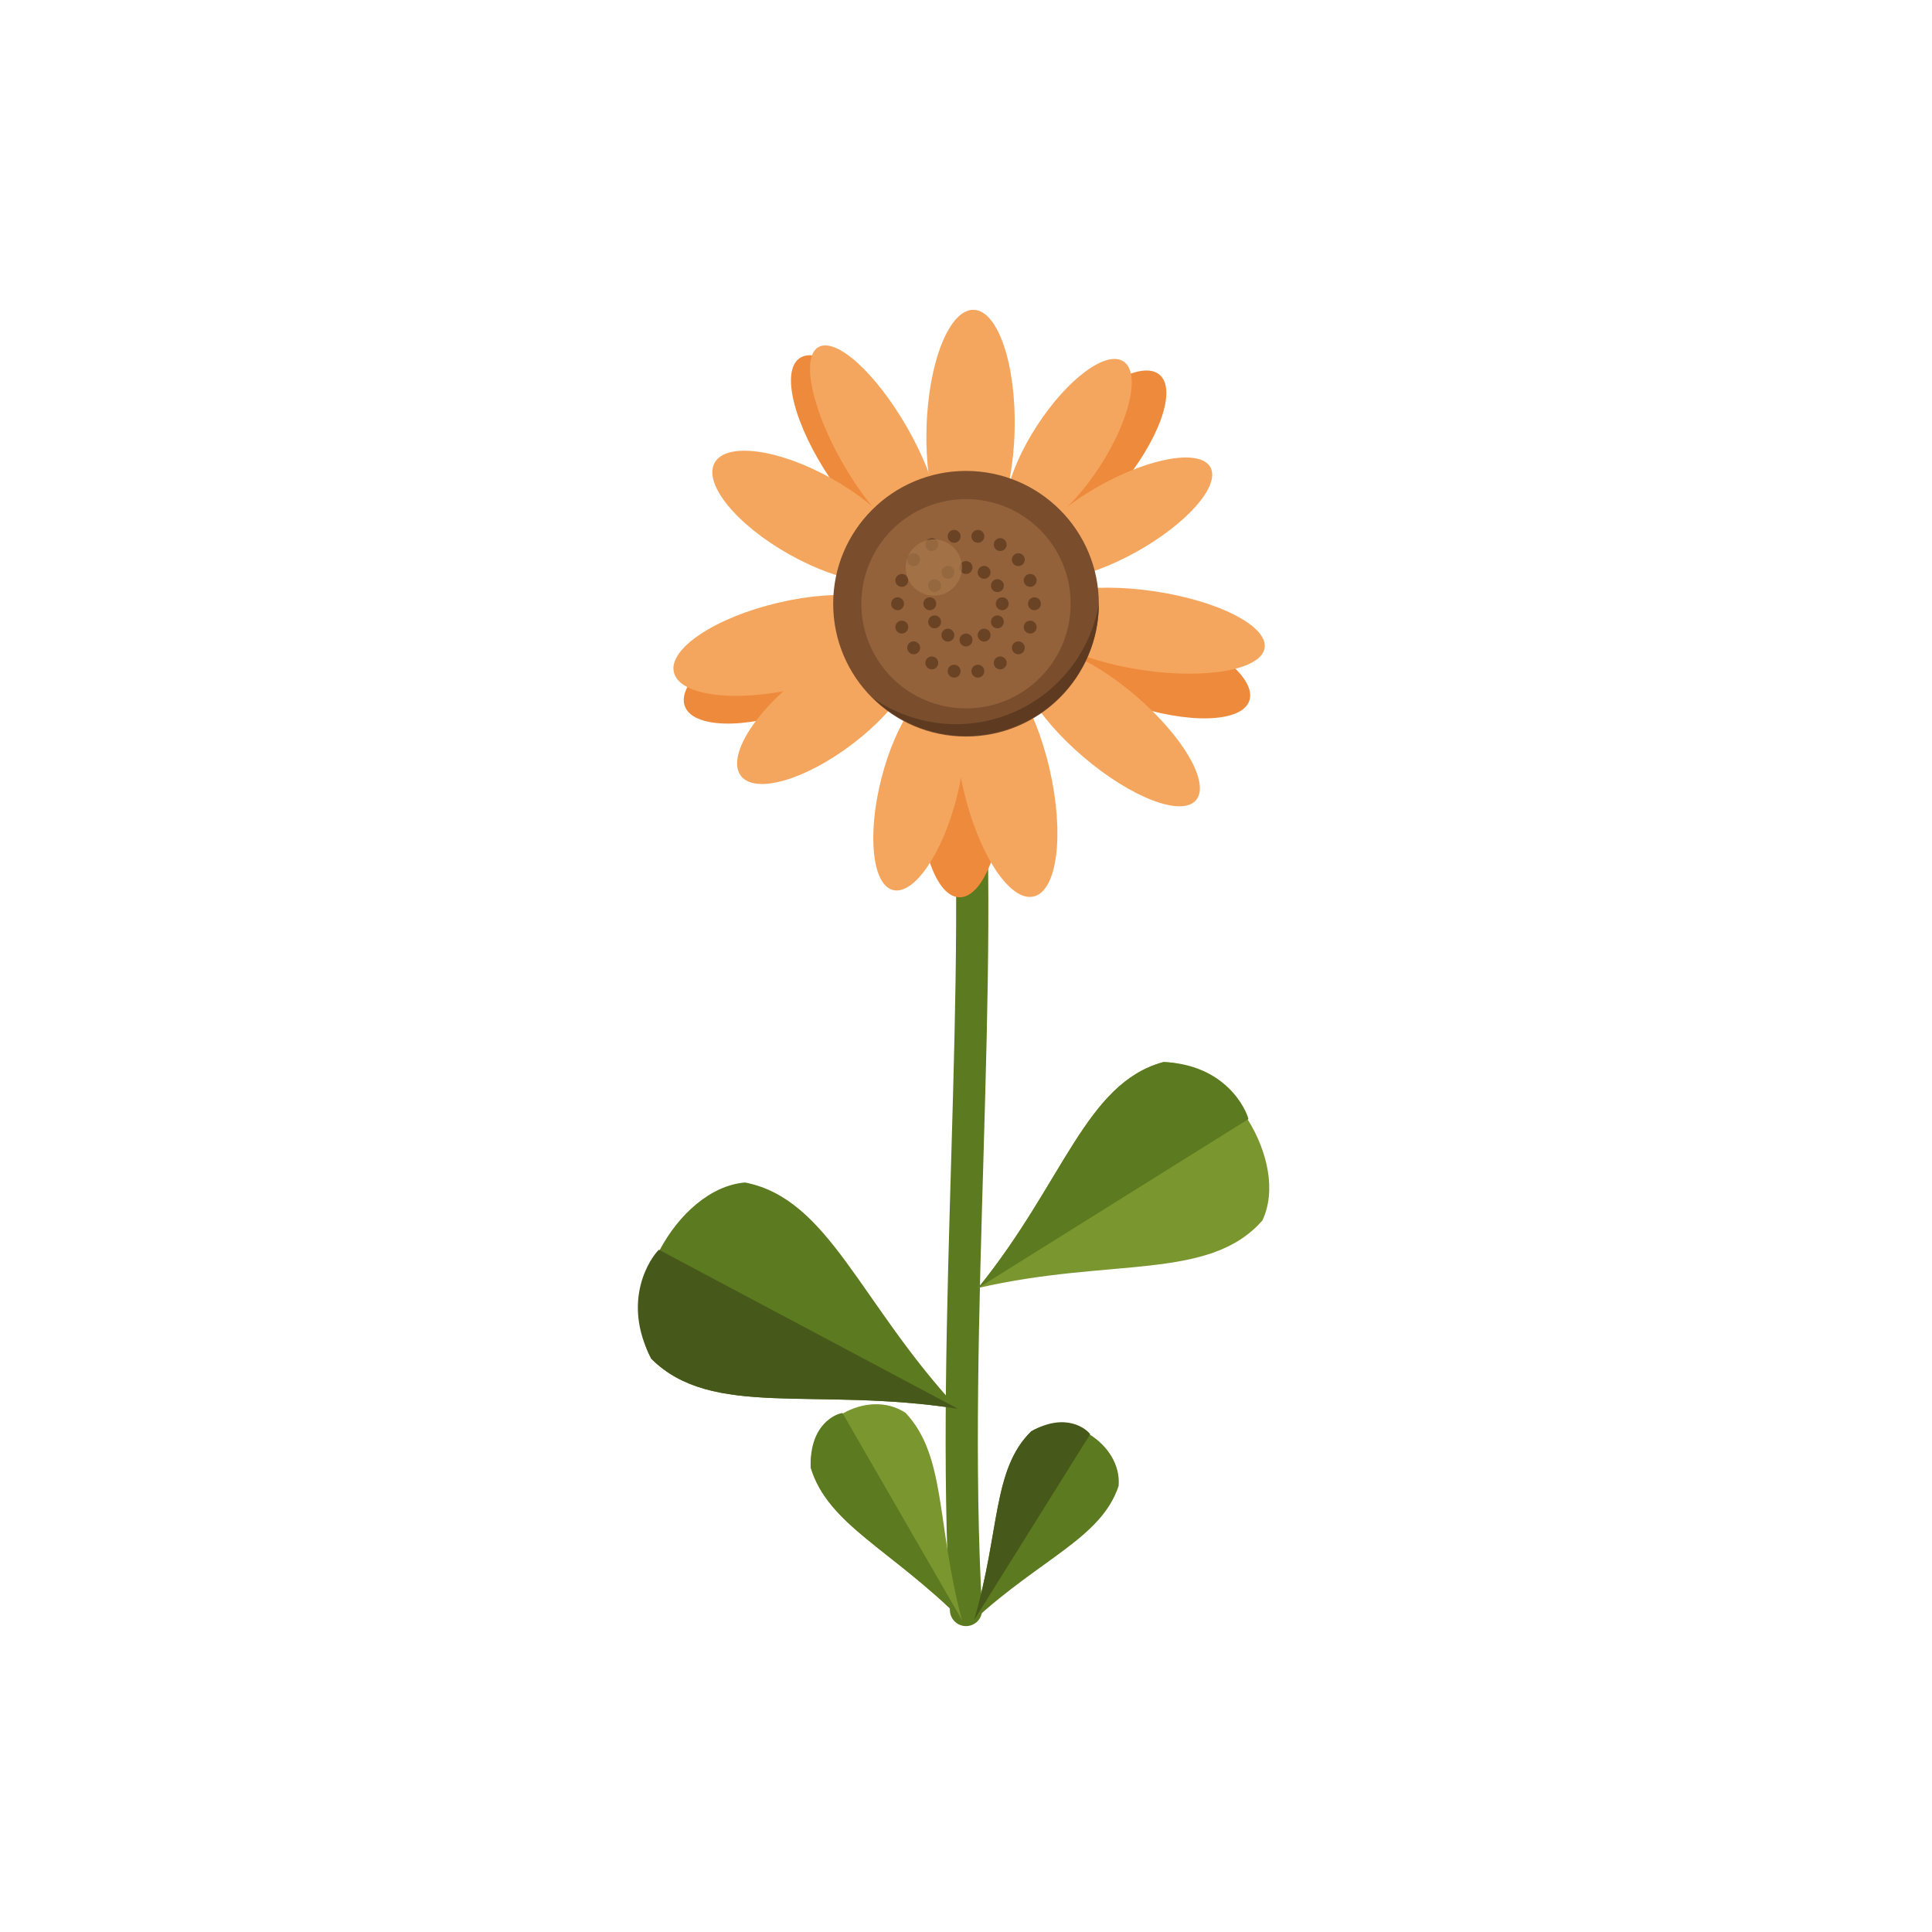
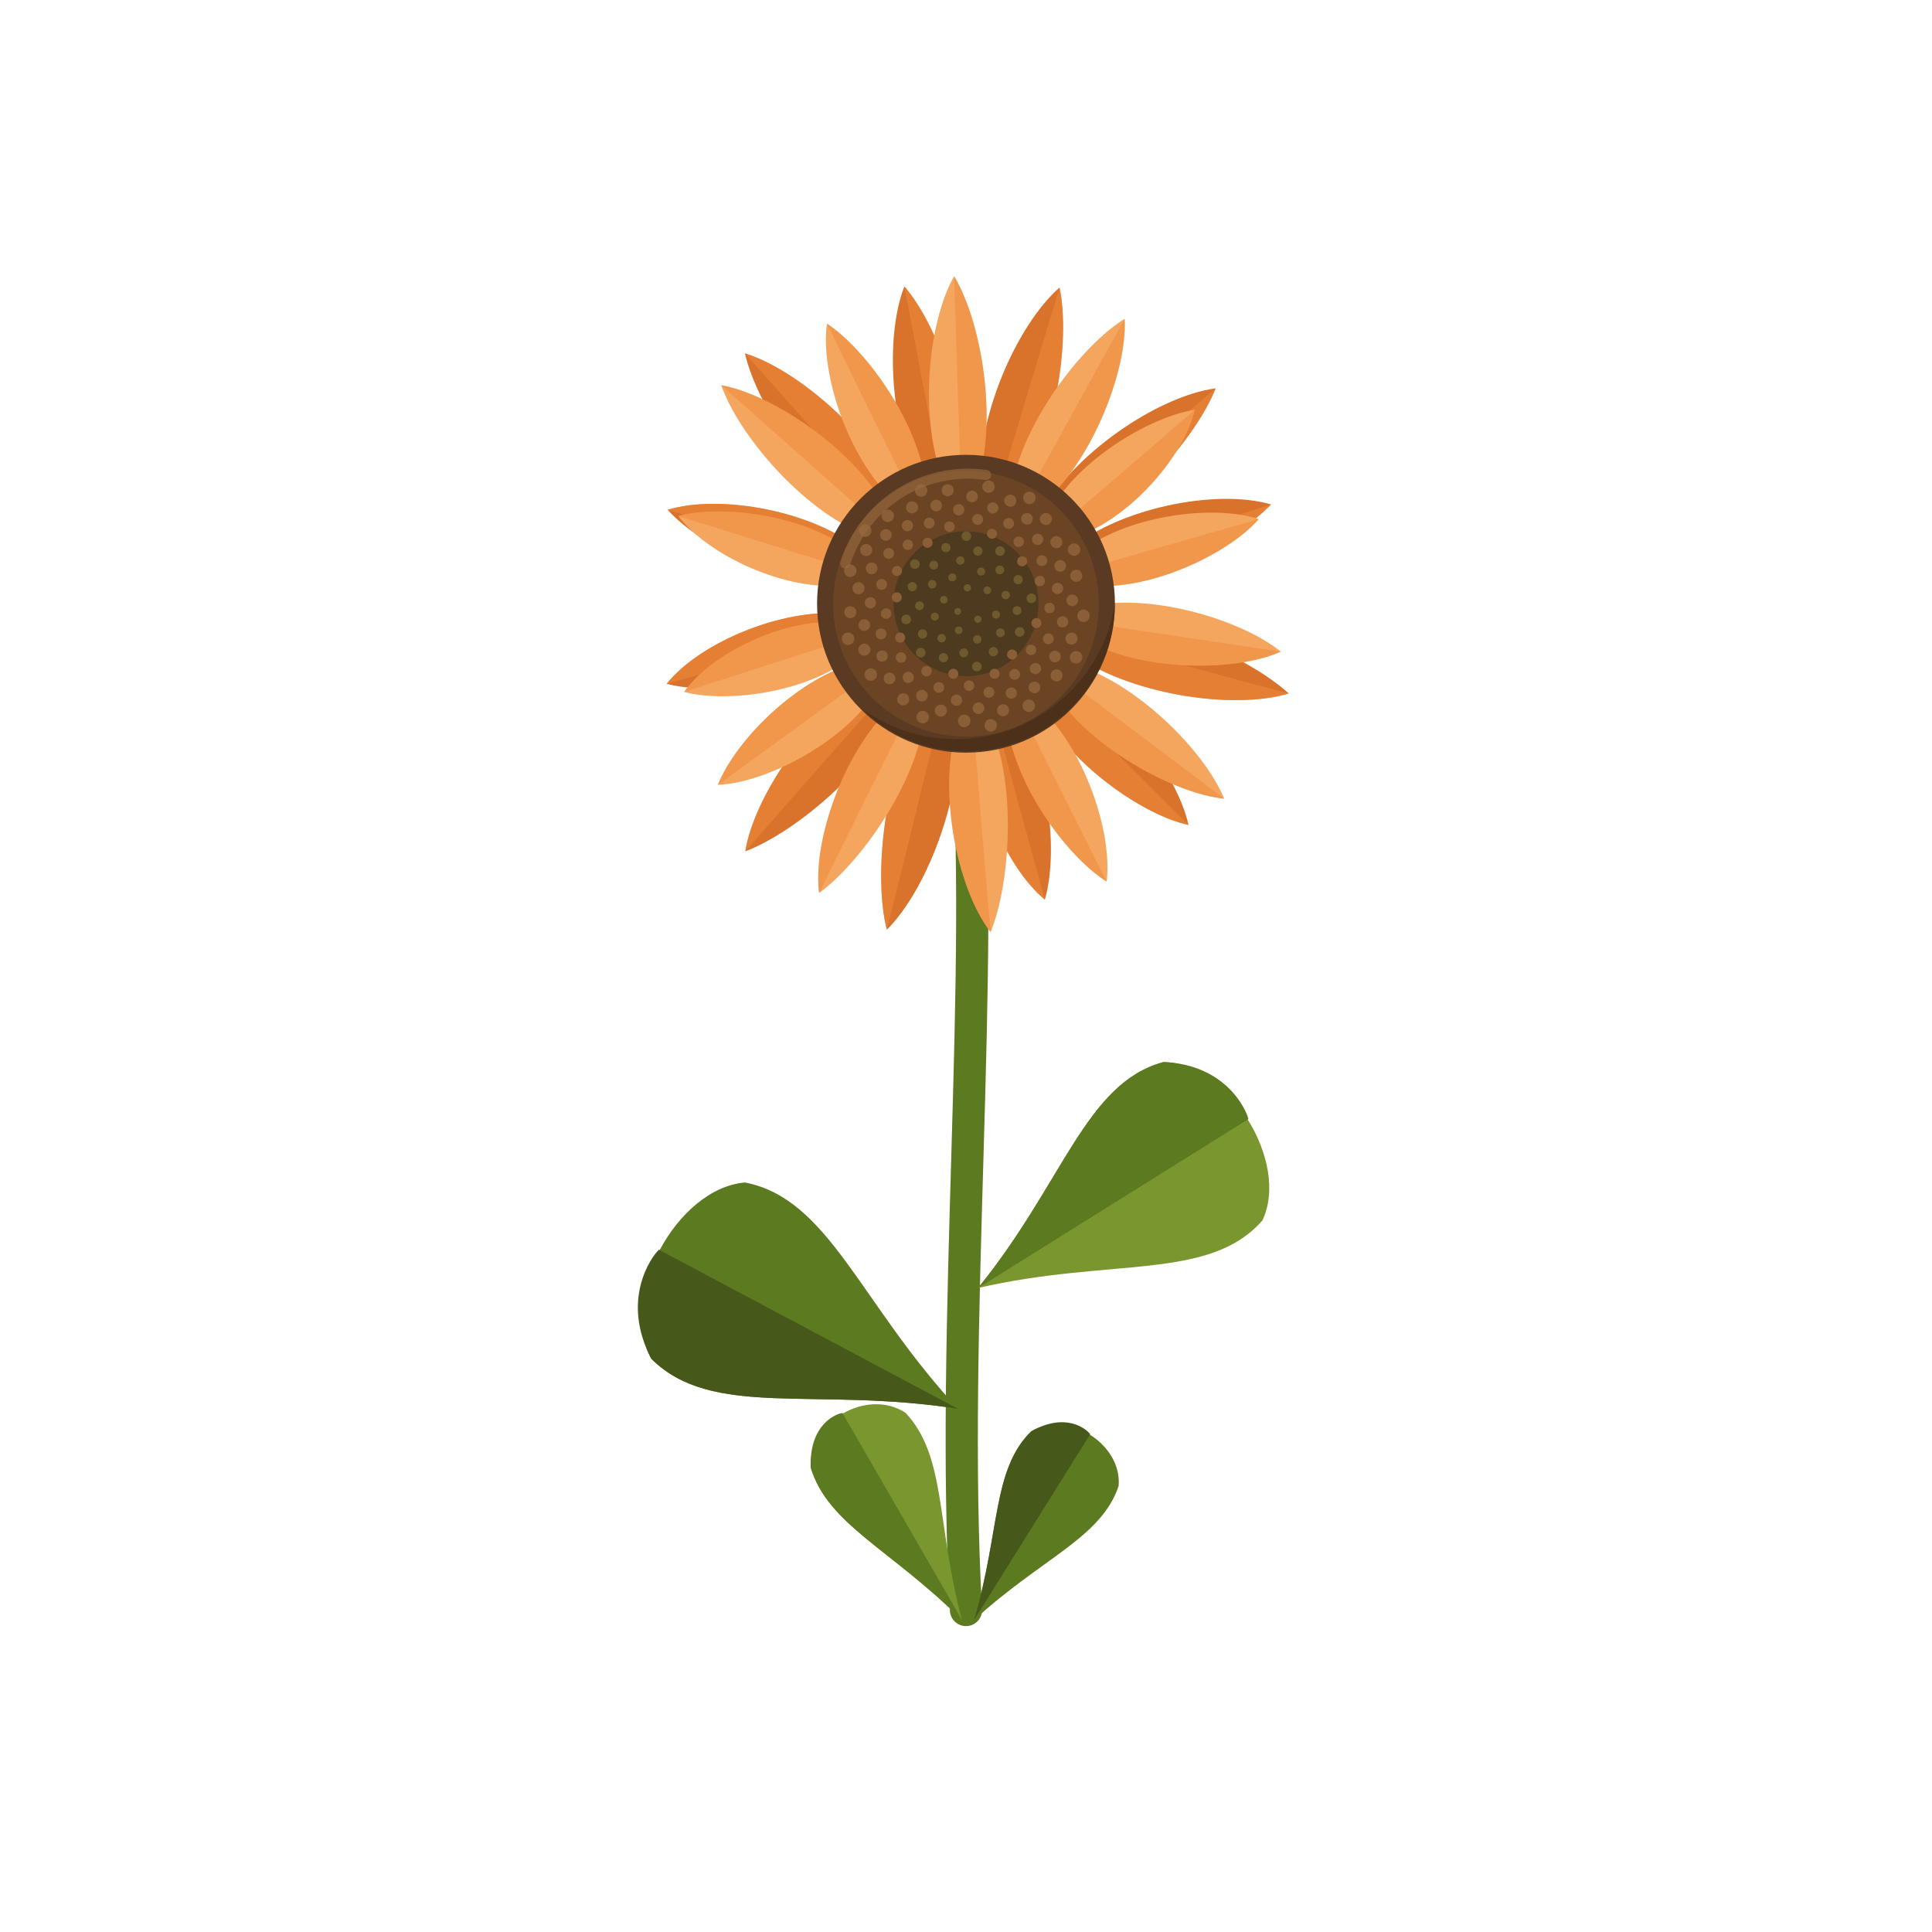
<svg xmlns="http://www.w3.org/2000/svg" viewBox="0 0 960 960" width="960" height="960">
  <path d="M480 800 C472 660 490 480 480 360" fill="none" stroke="#5C7A1F" stroke-width="16" stroke-linecap="round" />
  <g transform="translate(476 700) rotate(-62)">
    <path d="M0 0 C-23.6 -68.0 -62.0 -105.4 -49.6 -146.2 C-31.0 -175.1 31.0 -175.1 49.6 -146.2 C62.0 -105.4 23.6 -68.0 0 0 Z" fill="#5C7A1F" />
    <path d="M0 0 C-23.6 -68.0 -62.0 -105.4 -49.6 -146.2 C-31.0 -173.4 -5.0 -170.0 0 -168.3 Z" fill="#46591A" />
  </g>
  <g transform="translate(486 640) rotate(58)">
    <path d="M0 0 C-22.0 -64.0 -58.0 -99.2 -46.4 -137.6 C-29.0 -164.8 29.0 -164.8 46.4 -137.6 C58.0 -99.2 22.0 -64.0 0 0 Z" fill="#7A962E" />
    <path d="M0 0 C-22.0 -64.0 -58.0 -99.2 -46.4 -137.6 C-29.0 -163.2 -4.6 -160.0 0 -158.4 Z" fill="#5C7A1F" />
  </g>
  <g transform="translate(478 805) rotate(-30)">
    <path d="M0 0 C-12.9 -48.0 -34.0 -74.4 -27.2 -103.2 C-17.0 -123.6 17.0 -123.6 27.2 -103.2 C34.0 -74.4 12.9 -48.0 0 0 Z" fill="#7A962E" />
    <path d="M0 0 C-12.9 -48.0 -34.0 -74.4 -27.2 -103.2 C-17.0 -122.4 -2.7 -120.0 0 -118.8 Z" fill="#5C7A1F" />
  </g>
  <g transform="translate(484 805) rotate(32)">
    <path d="M0 0 C-12.2 -44.0 -32.0 -68.2 -25.6 -94.6 C-16.0 -113.3 16.0 -113.3 25.6 -94.6 C32.0 -68.2 12.2 -44.0 0 0 Z" fill="#5C7A1F" />
    <path d="M0 0 C-12.2 -44.0 -32.0 -68.2 -25.6 -94.6 C-16.0 -112.2 -2.6 -110.0 0 -108.9 Z" fill="#46591A" />
  </g>
-   <ellipse cx="480" cy="207.5" rx="21" ry="56.5" fill="#EE8A3C" transform="rotate(40.2 480 300)" />
-   <ellipse cx="480" cy="207.3" rx="21" ry="56.1" fill="#EE8A3C" transform="rotate(108.9 480 300)" />
-   <ellipse cx="480" cy="210.2" rx="21" ry="56.1" fill="#EE8A3C" transform="rotate(181.3 480 300)" />
-   <ellipse cx="480" cy="204.1" rx="21" ry="52.8" fill="#EE8A3C" transform="rotate(250.0 480 300)" />
-   <ellipse cx="480" cy="211.1" rx="21" ry="58.5" fill="#EE8A3C" transform="rotate(325.9 480 300)" />
-   <ellipse cx="480" cy="213.5" rx="21.9" ry="59.6" fill="#F5A65E" transform="rotate(1.5 480 300)" />
-   <ellipse cx="480" cy="206.6" rx="18.6" ry="50.2" fill="#F5A65E" transform="rotate(33.0 480 300)" />
-   <ellipse cx="480" cy="213.3" rx="18.8" ry="52.4" fill="#F5A65E" transform="rotate(60.8 480 300)" />
-   <ellipse cx="480" cy="208.4" rx="19.8" ry="58.4" fill="#F5A65E" transform="rotate(98.4 480 300)" />
-   <ellipse cx="480" cy="206.3" rx="20.0" ry="56.6" fill="#F5A65E" transform="rotate(130.5 480 300)" />
-   <ellipse cx="480" cy="210.7" rx="22.0" ry="60.0" fill="#F5A65E" transform="rotate(167.0 480 300)" />
-   <ellipse cx="480" cy="205.5" rx="19.3" ry="52.3" fill="#F5A65E" transform="rotate(194.3 480 300)" />
-   <ellipse cx="480" cy="213.2" rx="21.1" ry="54.0" fill="#F5A65E" transform="rotate(232.6 480 300)" />
-   <ellipse cx="480" cy="209.4" rx="21.8" ry="58.5" fill="#F5A65E" transform="rotate(256.8 480 300)" />
-   <ellipse cx="480" cy="211.5" rx="21.6" ry="54.7" fill="#F5A65E" transform="rotate(299.3 480 300)" />
-   <ellipse cx="480" cy="209.2" rx="18.3" ry="56.3" fill="#F5A65E" transform="rotate(330.1 480 300)" />
-   <circle cx="480" cy="300" r="66" fill="#7A4E2D" />
-   <circle cx="480" cy="300" r="52" fill="#93613A" />
-   <path d="M546 300 A66 66 0 0 1 434 347 A72 72 0 0 0 546 300 Z" fill="#5E3A20" />
-   <circle cx="498.0" cy="300.0" r="3.2" fill="#6A4325" />
-   <circle cx="495.6" cy="309.0" r="3.2" fill="#6A4325" />
-   <circle cx="489.0" cy="315.6" r="3.2" fill="#6A4325" />
-   <circle cx="480.0" cy="318.0" r="3.2" fill="#6A4325" />
-   <circle cx="471.0" cy="315.6" r="3.2" fill="#6A4325" />
-   <circle cx="464.4" cy="309.0" r="3.2" fill="#6A4325" />
-   <circle cx="462.0" cy="300.0" r="3.2" fill="#6A4325" />
-   <circle cx="464.4" cy="291.0" r="3.2" fill="#6A4325" />
-   <circle cx="471.0" cy="284.4" r="3.2" fill="#6A4325" />
-   <circle cx="480.0" cy="282.0" r="3.2" fill="#6A4325" />
-   <circle cx="489.0" cy="284.4" r="3.2" fill="#6A4325" />
-   <circle cx="495.6" cy="291.0" r="3.2" fill="#6A4325" />
-   <circle cx="514.0" cy="300.0" r="3.2" fill="#6A4325" />
-   <circle cx="511.9" cy="311.6" r="3.2" fill="#6A4325" />
-   <circle cx="506.0" cy="321.9" r="3.2" fill="#6A4325" />
-   <circle cx="497.0" cy="329.4" r="3.2" fill="#6A4325" />
-   <circle cx="485.9" cy="333.5" r="3.2" fill="#6A4325" />
-   <circle cx="474.1" cy="333.5" r="3.2" fill="#6A4325" />
-   <circle cx="463.0" cy="329.4" r="3.2" fill="#6A4325" />
-   <circle cx="454.0" cy="321.9" r="3.2" fill="#6A4325" />
-   <circle cx="448.1" cy="311.6" r="3.2" fill="#6A4325" />
-   <circle cx="446.0" cy="300.0" r="3.2" fill="#6A4325" />
-   <circle cx="448.1" cy="288.4" r="3.2" fill="#6A4325" />
-   <circle cx="454.0" cy="278.1" r="3.2" fill="#6A4325" />
-   <circle cx="463.0" cy="270.6" r="3.2" fill="#6A4325" />
-   <circle cx="474.1" cy="266.5" r="3.2" fill="#6A4325" />
-   <circle cx="485.9" cy="266.5" r="3.2" fill="#6A4325" />
-   <circle cx="497.0" cy="270.6" r="3.2" fill="#6A4325" />
-   <circle cx="506.0" cy="278.1" r="3.2" fill="#6A4325" />
-   <circle cx="511.9" cy="288.4" r="3.2" fill="#6A4325" />
-   <circle cx="464" cy="282" r="14" fill="#A8774A" opacity=".7" />
+   <g transform="translate(495.4 246.2) rotate(16.0)">
+     <path d="M-8.4 0 C-21.0 -32.4 -14.0 -84.1 1.4 -107.9 C14.0 -84.1 21.0 -32.4 8.4 0 Z" fill="#D9722A" />
+     <path d="M0 0 Q0.6 -53.9 1.4 -107.9 C14.0 -84.1 21.0 -32.4 8.4 0 Z" fill="#EE8A3C" opacity=".55" />
+   </g>
+   <g transform="translate(522.0 262.9) rotate(48.5)">
+     <path d="M-8.4 0 C-21.0 -32.4 -14.0 -84.1 2.0 -107.8 C14.0 -84.1 21.0 -32.4 8.4 0 Z" fill="#D9722A" />
+     <path d="M0 0 Q0.8 -53.9 2.0 -107.8 C14.0 -84.1 21.0 -32.4 8.4 0 Z" fill="#EE8A3C" opacity=".55" />
+   </g>
+   <g transform="translate(533.0 282.0) rotate(71.2)">
+     <path d="M-8.4 0 C-21.0 -31.0 -14.0 -80.7 2.1 -103.4 C14.0 -80.7 21.0 -31.0 8.4 0 Z" fill="#D9722A" />
+     <path d="M0 0 Q0.9 -51.7 2.1 -103.4 C14.0 -80.7 21.0 -31.0 8.4 0 Z" fill="#EE8A3C" opacity=".55" />
+   </g>
+   <g transform="translate(533.8 315.6) rotate(106.2)">
+     <path d="M-8.4 0 C-21.0 -33.1 -14.0 -86.1 -1.9 -110.4 C14.0 -86.1 21.0 -33.1 8.4 0 Z" fill="#D9722A" />
+     <path d="M0 0 Q-0.7 -55.2 -1.9 -110.4 C14.0 -86.1 21.0 -33.1 8.4 0 Z" fill="#EE8A3C" opacity=".55" />
+   </g>
+   <g transform="translate(519.8 339.4) rotate(134.8)">
+     <path d="M-8.4 0 C-21.0 -30.0 -14.0 -78.0 0.2 -99.9 C14.0 -78.0 21.0 -30.0 8.4 0 Z" fill="#D9722A" />
+     <path d="M0 0 Q0.1 -50.0 0.2 -99.9 C14.0 -78.0 21.0 -30.0 8.4 0 Z" fill="#EE8A3C" opacity=".55" />
+   </g>
+   <g transform="translate(493.9 354.2) rotate(165.6)">
+     <path d="M-8.4 0 C-21.0 -28.9 -14.0 -75.0 -1.4 -96.2 C14.0 -75.0 21.0 -28.9 8.4 0 Z" fill="#D9722A" />
+     <path d="M0 0 Q-0.5 -48.1 -1.4 -96.2 C14.0 -75.0 21.0 -28.9 8.4 0 Z" fill="#EE8A3C" opacity=".55" />
+   </g>
+   <g transform="translate(467.2 354.5) rotate(193.2)">
+     <path d="M-8.4 0 C-21.0 -33.2 -14.0 -86.3 1.3 -110.7 C14.0 -86.3 21.0 -33.2 8.4 0 Z" fill="#D9722A" />
+     <path d="M0 0 Q0.5 -55.3 1.3 -110.7 C14.0 -86.3 21.0 -33.2 8.4 0 Z" fill="#EE8A3C" opacity=".55" />
+   </g>
+   <g transform="translate(442.3 341.4) rotate(222.3)">
+     <path d="M-8.4 0 C-21.0 -32.6 -14.0 -84.8 -1.7 -108.8 C14.0 -84.8 21.0 -32.6 8.4 0 Z" fill="#D9722A" />
+     <path d="M0 0 Q-0.7 -54.4 -1.7 -108.8 C14.0 -84.8 21.0 -32.6 8.4 0 Z" fill="#EE8A3C" opacity=".55" />
+   </g>
+   <g transform="translate(425.7 313.6) rotate(255.9)">
+     <path d="M-8.4 0 C-21.0 -29.4 -14.0 -76.5 -2.4 -98.0 C14.0 -76.5 21.0 -29.4 8.4 0 Z" fill="#D9722A" />
+     <path d="M0 0 Q-1.0 -49.0 -2.4 -98.0 C14.0 -76.5 21.0 -29.4 8.4 0 Z" fill="#EE8A3C" opacity=".55" />
+   </g>
+   <g transform="translate(426.7 282.7) rotate(288.0)">
+     <path d="M-8.4 0 C-21.0 -29.8 -14.0 -77.5 -1.4 -99.4 C14.0 -77.5 21.0 -29.8 8.4 0 Z" fill="#D9722A" />
+     <path d="M0 0 Q-0.5 -49.7 -1.4 -99.4 C14.0 -77.5 21.0 -29.8 8.4 0 Z" fill="#EE8A3C" opacity=".55" />
+   </g>
+   <g transform="translate(443.2 257.8) rotate(318.9)">
+     <path d="M-8.4 0 C-21.0 -33.0 -14.0 -85.8 -1.0 -110.0 C14.0 -85.8 21.0 -33.0 8.4 0 Z" fill="#D9722A" />
+     <path d="M0 0 Q-0.4 -55.0 -1.0 -110.0 C14.0 -85.8 21.0 -33.0 8.4 0 Z" fill="#EE8A3C" opacity=".55" />
+   </g>
+   <g transform="translate(469.0 245.1) rotate(348.7)">
+     <path d="M-8.4 0 C-21.0 -31.4 -14.0 -81.6 0.9 -104.6 C14.0 -81.6 21.0 -31.4 8.4 0 Z" fill="#D9722A" />
+     <path d="M0 0 Q0.3 -52.3 0.9 -104.6 C14.0 -81.6 21.0 -31.4 8.4 0 Z" fill="#EE8A3C" opacity=".55" />
+   </g>
+   <g transform="translate(477.5 240.1) rotate(-2.4)">
+     <path d="M-8.0 0 C-19.9 -30.9 -13.3 -80.3 0.9 -102.9 C13.3 -80.3 19.9 -30.9 8.0 0 Z" fill="#F5A65E" />
+     <path d="M0 0 Q0.3 -51.5 0.9 -102.9 C13.3 -80.3 19.9 -30.9 8.0 0 Z" fill="#EE8A3C" opacity=".55" />
+   </g>
+   <g transform="translate(509.5 247.8) rotate(29.4)">
+     <path d="M-8.0 0 C-19.9 -30.6 -13.3 -79.6 -0.9 -102.1 C13.3 -79.6 19.9 -30.6 8.0 0 Z" fill="#F5A65E" />
+     <path d="M0 0 Q-0.4 -51.0 -0.9 -102.1 C13.3 -79.6 19.9 -30.6 8.0 0 Z" fill="#EE8A3C" opacity=".55" />
+   </g>
+   <g transform="translate(526.2 261.7) rotate(50.3)">
+     <path d="M-8.0 0 C-19.9 -26.7 -13.3 -69.4 -1.6 -89.0 C13.3 -69.4 19.9 -26.7 8.0 0 Z" fill="#F5A65E" />
+     <path d="M0 0 Q-0.6 -44.5 -1.6 -89.0 C13.3 -69.4 19.9 -26.7 8.0 0 Z" fill="#EE8A3C" opacity=".55" />
+   </g>
+   <g transform="translate(537.6 283.1) rotate(73.7)">
+     <path d="M-8.0 0 C-19.9 -27.4 -13.3 -71.3 0.5 -91.4 C13.3 -71.3 19.9 -27.4 8.0 0 Z" fill="#F5A65E" />
+     <path d="M0 0 Q0.2 -45.7 0.5 -91.4 C13.3 -71.3 19.9 -27.4 8.0 0 Z" fill="#EE8A3C" opacity=".55" />
+   </g>
+   <g transform="translate(539.3 309.3) rotate(98.9)">
+     <path d="M-8.0 0 C-19.9 -29.5 -13.3 -76.6 -0.7 -98.2 C13.3 -76.6 19.9 -29.5 8.0 0 Z" fill="#F5A65E" />
+     <path d="M0 0 Q-0.3 -49.1 -0.7 -98.2 C13.3 -76.6 19.9 -29.5 8.0 0 Z" fill="#EE8A3C" opacity=".55" />
+   </g>
+   <g transform="translate(527.9 336.2) rotate(127.1)">
+     <path d="M-8.0 0 C-19.9 -30.2 -13.3 -78.6 -0.1 -100.7 C13.3 -78.6 19.9 -30.2 8.0 0 Z" fill="#F5A65E" />
+     <path d="M0 0 Q-0.0 -50.4 -0.1 -100.7 C13.3 -78.6 19.9 -30.2 8.0 0 Z" fill="#EE8A3C" opacity=".55" />
+   </g>
+   <g transform="translate(507.4 353.4) rotate(152.8)">
+     <path d="M-8.0 0 C-19.9 -28.4 -13.3 -73.8 0.9 -94.7 C13.3 -73.8 19.9 -28.4 8.0 0 Z" fill="#F5A65E" />
+     <path d="M0 0 Q0.4 -47.3 0.9 -94.7 C13.3 -73.8 19.9 -28.4 8.0 0 Z" fill="#EE8A3C" opacity=".55" />
+   </g>
+   <g transform="translate(483.7 359.9) rotate(176.5)">
+     <path d="M-8.0 0 C-19.9 -31.1 -13.3 -80.8 -2.2 -103.6 C13.3 -80.8 19.9 -31.1 8.0 0 Z" fill="#F5A65E" />
+     <path d="M0 0 Q-0.9 -51.8 -2.2 -103.6 C13.3 -80.8 19.9 -31.1 8.0 0 Z" fill="#EE8A3C" opacity=".55" />
+   </g>
+   <g transform="translate(452.1 353.1) rotate(207.7)">
+     <path d="M-8.0 0 C-19.9 -30.4 -13.3 -78.9 -2.2 -101.2 C13.3 -78.9 19.9 -30.4 8.0 0 Z" fill="#F5A65E" />
+     <path d="M0 0 Q-0.9 -50.6 -2.2 -101.2 C13.3 -78.9 19.9 -30.4 8.0 0 Z" fill="#EE8A3C" opacity=".55" />
+   </g>
+   <g transform="translate(431.6 335.5) rotate(233.7)">
+     <path d="M-8.0 0 C-19.9 -27.8 -13.3 -72.2 0.4 -92.6 C13.3 -72.2 19.9 -27.8 8.0 0 Z" fill="#F5A65E" />
+     <path d="M0 0 Q0.1 -46.3 0.4 -92.6 C13.3 -72.2 19.9 -27.8 8.0 0 Z" fill="#EE8A3C" opacity=".55" />
+   </g>
+   <g transform="translate(422.6 317.3) rotate(253.2)">
+     <path d="M-8.0 0 C-19.9 -26.1 -13.3 -67.7 -1.5 -86.8 C13.3 -67.7 19.9 -26.1 8.0 0 Z" fill="#F5A65E" />
+     <path d="M0 0 Q-0.6 -43.4 -1.5 -86.8 C13.3 -67.7 19.9 -26.1 8.0 0 Z" fill="#EE8A3C" opacity=".55" />
+   </g>
+   <g transform="translate(422.5 283.0) rotate(286.5)">
+     <path d="M-8.0 0 C-19.9 -26.9 -13.3 -69.8 1.2 -89.5 C13.3 -69.8 19.9 -26.9 8.0 0 Z" fill="#F5A65E" />
+     <path d="M0 0 Q0.5 -44.8 1.2 -89.5 C13.3 -69.8 19.9 -26.9 8.0 0 Z" fill="#EE8A3C" opacity=".55" />
+   </g>
+   <g transform="translate(435.4 259.8) rotate(312.0)">
+     <path d="M-8.0 0 C-19.9 -30.9 -13.3 -80.3 -0.7 -103.0 C13.3 -80.3 19.9 -30.9 8.0 0 Z" fill="#F5A65E" />
+     <path d="M0 0 Q-0.3 -51.5 -0.7 -103.0 C13.3 -80.3 19.9 -30.9 8.0 0 Z" fill="#EE8A3C" opacity=".55" />
+   </g>
+   <g transform="translate(452.9 246.5) rotate(333.1)">
+     <path d="M-8.0 0 C-19.9 -28.6 -13.3 -74.4 1.3 -95.4 C13.3 -74.4 19.9 -28.6 8.0 0 Z" fill="#F5A65E" />
+     <path d="M0 0 Q0.5 -47.7 1.3 -95.4 C13.3 -74.4 19.9 -28.6 8.0 0 Z" fill="#EE8A3C" opacity=".55" />
+   </g>
+   <circle cx="480" cy="300" r="74" fill="#5A3A22" />
+   <circle cx="480" cy="300" r="66" fill="#6B4423" />
+   <circle cx="480" cy="300" r="36" fill="#4E3A1F" />
+   <circle cx="475.9" cy="303.8" r="1.7" fill="#6E5A2C" />
+   <circle cx="480.7" cy="292.1" r="1.8" fill="#6E5A2C" />
+   <circle cx="485.9" cy="307.7" r="1.8" fill="#6E5A2C" />
+   <circle cx="469.0" cy="298.0" r="1.9" fill="#6E5A2C" />
+   <circle cx="490.6" cy="293.3" r="1.9" fill="#6E5A2C" />
+   <circle cx="476.4" cy="313.2" r="1.9" fill="#6E5A2C" />
+   <circle cx="473.2" cy="286.9" r="2.0" fill="#6E5A2C" />
+   <circle cx="494.9" cy="305.4" r="2.0" fill="#6E5A2C" />
+   <circle cx="464.5" cy="306.4" r="2.0" fill="#6E5A2C" />
+   <circle cx="487.5" cy="284.0" r="2.0" fill="#6E5A2C" />
+   <circle cx="485.6" cy="317.7" r="2.1" fill="#6E5A2C" />
+   <circle cx="463.2" cy="290.3" r="2.1" fill="#6E5A2C" />
+   <circle cx="499.7" cy="295.7" r="2.1" fill="#6E5A2C" />
+   <circle cx="467.9" cy="317.1" r="2.1" fill="#6E5A2C" />
+   <circle cx="477.2" cy="278.5" r="2.1" fill="#6E5A2C" />
+   <circle cx="497.1" cy="314.4" r="2.2" fill="#6E5A2C" />
+   <circle cx="456.9" cy="301.0" r="2.2" fill="#6E5A2C" />
+   <circle cx="496.8" cy="283.2" r="2.2" fill="#6E5A2C" />
+   <circle cx="478.9" cy="324.4" r="2.2" fill="#6E5A2C" />
+   <circle cx="464.0" cy="280.8" r="2.2" fill="#6E5A2C" />
+   <circle cx="505.4" cy="303.4" r="2.2" fill="#6E5A2C" />
+   <circle cx="458.4" cy="315.0" r="2.3" fill="#6E5A2C" />
+   <circle cx="485.9" cy="273.8" r="2.3" fill="#6E5A2C" />
+   <circle cx="493.6" cy="323.8" r="2.3" fill="#6E5A2C" />
+   <circle cx="453.3" cy="291.5" r="2.3" fill="#6E5A2C" />
+   <circle cx="505.9" cy="288.0" r="2.3" fill="#6E5A2C" />
+   <circle cx="468.8" cy="326.8" r="2.3" fill="#6E5A2C" />
+   <circle cx="470.0" cy="272.1" r="2.3" fill="#6E5A2C" />
+   <circle cx="506.7" cy="314.0" r="2.4" fill="#6E5A2C" />
+   <circle cx="450.3" cy="307.8" r="2.4" fill="#6E5A2C" />
+   <circle cx="496.9" cy="273.8" r="2.4" fill="#6E5A2C" />
+   <circle cx="485.4" cy="331.2" r="2.4" fill="#6E5A2C" />
+   <circle cx="454.6" cy="280.3" r="2.4" fill="#6E5A2C" />
+   <circle cx="512.5" cy="297.3" r="2.4" fill="#6E5A2C" />
+   <circle cx="457.5" cy="324.3" r="2.4" fill="#6E5A2C" />
+   <circle cx="480.2" cy="266.4" r="2.4" fill="#6E5A2C" />
+   <circle cx="502.9" cy="325.2" r="2.5" fill="#8A5E36" />
+   <circle cx="445.6" cy="296.8" r="2.5" fill="#8A5E36" />
+   <circle cx="507.9" cy="278.9" r="2.5" fill="#8A5E36" />
+   <circle cx="473.7" cy="334.8" r="2.5" fill="#8A5E36" />
+   <circle cx="460.9" cy="269.7" r="2.5" fill="#8A5E36" />
+   <circle cx="515.0" cy="309.6" r="2.5" fill="#8A5E36" />
+   <circle cx="447.3" cy="316.8" r="2.5" fill="#8A5E36" />
+   <circle cx="492.9" cy="265.2" r="2.5" fill="#8A5E36" />
+   <circle cx="494.2" cy="334.8" r="2.5" fill="#8A5E36" />
+   <circle cx="445.7" cy="283.7" r="2.5" fill="#8A5E36" />
+   <circle cx="516.7" cy="288.7" r="2.6" fill="#8A5E36" />
+   <circle cx="460.4" cy="333.5" r="2.6" fill="#8A5E36" />
+   <circle cx="471.8" cy="261.7" r="2.6" fill="#8A5E36" />
+   <circle cx="512.3" cy="322.9" r="2.6" fill="#8A5E36" />
+   <circle cx="440.3" cy="304.9" r="2.6" fill="#8A5E36" />
+   <circle cx="506.2" cy="269.2" r="2.6" fill="#8A5E36" />
+   <circle cx="481.5" cy="340.7" r="2.6" fill="#8A5E36" />
+   <circle cx="451.1" cy="270.7" r="2.6" fill="#8A5E36" />
+   <circle cx="521.5" cy="302.1" r="2.6" fill="#8A5E36" />
+   <circle cx="447.7" cy="326.7" r="2.6" fill="#8A5E36" />
+   <circle cx="485.8" cy="258.1" r="2.7" fill="#8A5E36" />
+   <circle cx="504.2" cy="335.1" r="2.7" fill="#8A5E36" />
+   <circle cx="438.1" cy="290.4" r="2.7" fill="#8A5E36" />
+   <circle cx="517.7" cy="278.6" r="2.7" fill="#8A5E36" />
+   <circle cx="466.5" cy="341.6" r="2.7" fill="#8A5E36" />
+   <circle cx="461.7" cy="259.9" r="2.7" fill="#8A5E36" />
+   <circle cx="520.9" cy="317.4" r="2.7" fill="#8A5E36" />
+   <circle cx="437.8" cy="315.0" r="2.7" fill="#8A5E36" />
+   <circle cx="501.2" cy="260.1" r="2.7" fill="#8A5E36" />
+   <circle cx="491.4" cy="344.0" r="2.7" fill="#8A5E36" />
+   <circle cx="441.6" cy="275.0" r="2.7" fill="#8A5E36" />
+   <circle cx="525.5" cy="292.4" r="2.8" fill="#8A5E36" />
+   <circle cx="451.3" cy="336.6" r="2.8" fill="#8A5E36" />
+   <circle cx="476.4" cy="253.3" r="2.8" fill="#8A5E36" />
+   <circle cx="514.5" cy="332.2" r="2.8" fill="#8A5E36" />
+   <circle cx="432.5" cy="299.5" r="2.8" fill="#8A5E36" />
+   <circle cx="515.6" cy="268.0" r="2.8" fill="#8A5E36" />
+   <circle cx="475.3" cy="347.9" r="2.8" fill="#8A5E36" />
+   <circle cx="450.9" cy="261.2" r="2.8" fill="#8A5E36" />
+   <circle cx="528.0" cy="309.0" r="2.8" fill="#8A5E36" />
+   <circle cx="438.3" cy="326.0" r="2.8" fill="#8A5E36" />
+   <circle cx="493.3" cy="252.4" r="2.8" fill="#8A5E36" />
+   <circle cx="502.5" cy="344.4" r="2.8" fill="#8A5E36" />
+   <circle cx="433.1" cy="282.4" r="2.9" fill="#8A5E36" />
+   <circle cx="526.8" cy="281.2" r="2.9" fill="#8A5E36" />
+   <circle cx="458.1" cy="345.7" r="2.9" fill="#8A5E36" />
+   <circle cx="465.2" cy="251.2" r="2.9" fill="#8A5E36" />
+   <circle cx="524.2" cy="326.2" r="2.9" fill="#8A5E36" />
+   <circle cx="429.5" cy="310.6" r="2.9" fill="#8A5E36" />
+   <circle cx="510.3" cy="257.8" r="2.9" fill="#8A5E36" />
+   <circle cx="486.2" cy="351.9" r="2.9" fill="#8A5E36" />
+   <circle cx="440.2" cy="265.8" r="2.9" fill="#8A5E36" />
+   <circle cx="532.8" cy="298.3" r="2.9" fill="#8A5E36" />
+   <circle cx="442.0" cy="337.1" r="2.9" fill="#8A5E36" />
+   <circle cx="483.0" cy="246.7" r="2.9" fill="#8A5E36" />
+   <circle cx="514.0" cy="341.6" r="2.9" fill="#8A5E36" />
+   <circle cx="426.6" cy="292.3" r="3.0" fill="#8A5E36" />
+   <circle cx="524.9" cy="269.4" r="3.0" fill="#8A5E36" />
+   <circle cx="467.5" cy="353.1" r="3.0" fill="#8A5E36" />
+   <circle cx="453.2" cy="252.1" r="3.0" fill="#8A5E36" />
+   <circle cx="532.4" cy="317.3" r="3.0" fill="#8A5E36" />
+   <circle cx="429.5" cy="322.8" r="3.0" fill="#8A5E36" />
+   <circle cx="502.0" cy="248.8" r="3.0" fill="#8A5E36" />
+   <circle cx="498.4" cy="352.9" r="3.0" fill="#8A5E36" />
+   <circle cx="430.4" cy="273.3" r="3.0" fill="#8A5E36" />
+   <circle cx="534.8" cy="286.1" r="3.0" fill="#8A5E36" />
+   <circle cx="448.8" cy="347.5" r="3.0" fill="#8A5E36" />
+   <circle cx="470.9" cy="243.6" r="3.0" fill="#8A5E36" />
+   <circle cx="525.0" cy="335.6" r="3.0" fill="#8A5E36" />
+   <circle cx="422.5" cy="304.2" r="3.0" fill="#8A5E36" />
+   <circle cx="519.7" cy="257.9" r="3.0" fill="#8A5E36" />
+   <circle cx="479.1" cy="358.2" r="3.1" fill="#8A5E36" />
+   <circle cx="441.1" cy="256.3" r="3.1" fill="#8A5E36" />
+   <circle cx="538.4" cy="306.0" r="3.1" fill="#8A5E36" />
+   <circle cx="432.7" cy="335.2" r="3.1" fill="#8A5E36" />
+   <circle cx="491.2" cy="241.8" r="3.1" fill="#8A5E36" />
+   <circle cx="511.2" cy="350.7" r="3.1" fill="#8A5E36" />
+   <circle cx="422.5" cy="283.6" r="3.1" fill="#8A5E36" />
+   <circle cx="533.7" cy="273.1" r="3.1" fill="#8A5E36" />
+   <circle cx="458.5" cy="356.3" r="3.1" fill="#8A5E36" />
+   <circle cx="457.7" cy="243.7" r="3.1" fill="#8A5E36" />
+   <circle cx="534.7" cy="326.6" r="3.1" fill="#8A5E36" />
+   <circle cx="421.4" cy="317.4" r="3.1" fill="#8A5E36" />
+   <circle cx="511.5" cy="247.4" r="3.1" fill="#8A5E36" />
+   <circle cx="492.3" cy="360.4" r="3.1" fill="#8A5E36" />
+   <circle cx="429.9" cy="263.7" r="3.1" fill="#8A5E36" />
+   <path d="M554 300 A74 74 0 0 1 428 352 A80 80 0 0 0 554 300 Z" fill="#3F2814" opacity=".55" />
+   <path d="M420 280 A64 64 0 0 1 490 236" fill="none" stroke="#9A6A3E" stroke-width="5" stroke-linecap="round" opacity=".6" />
</svg>
